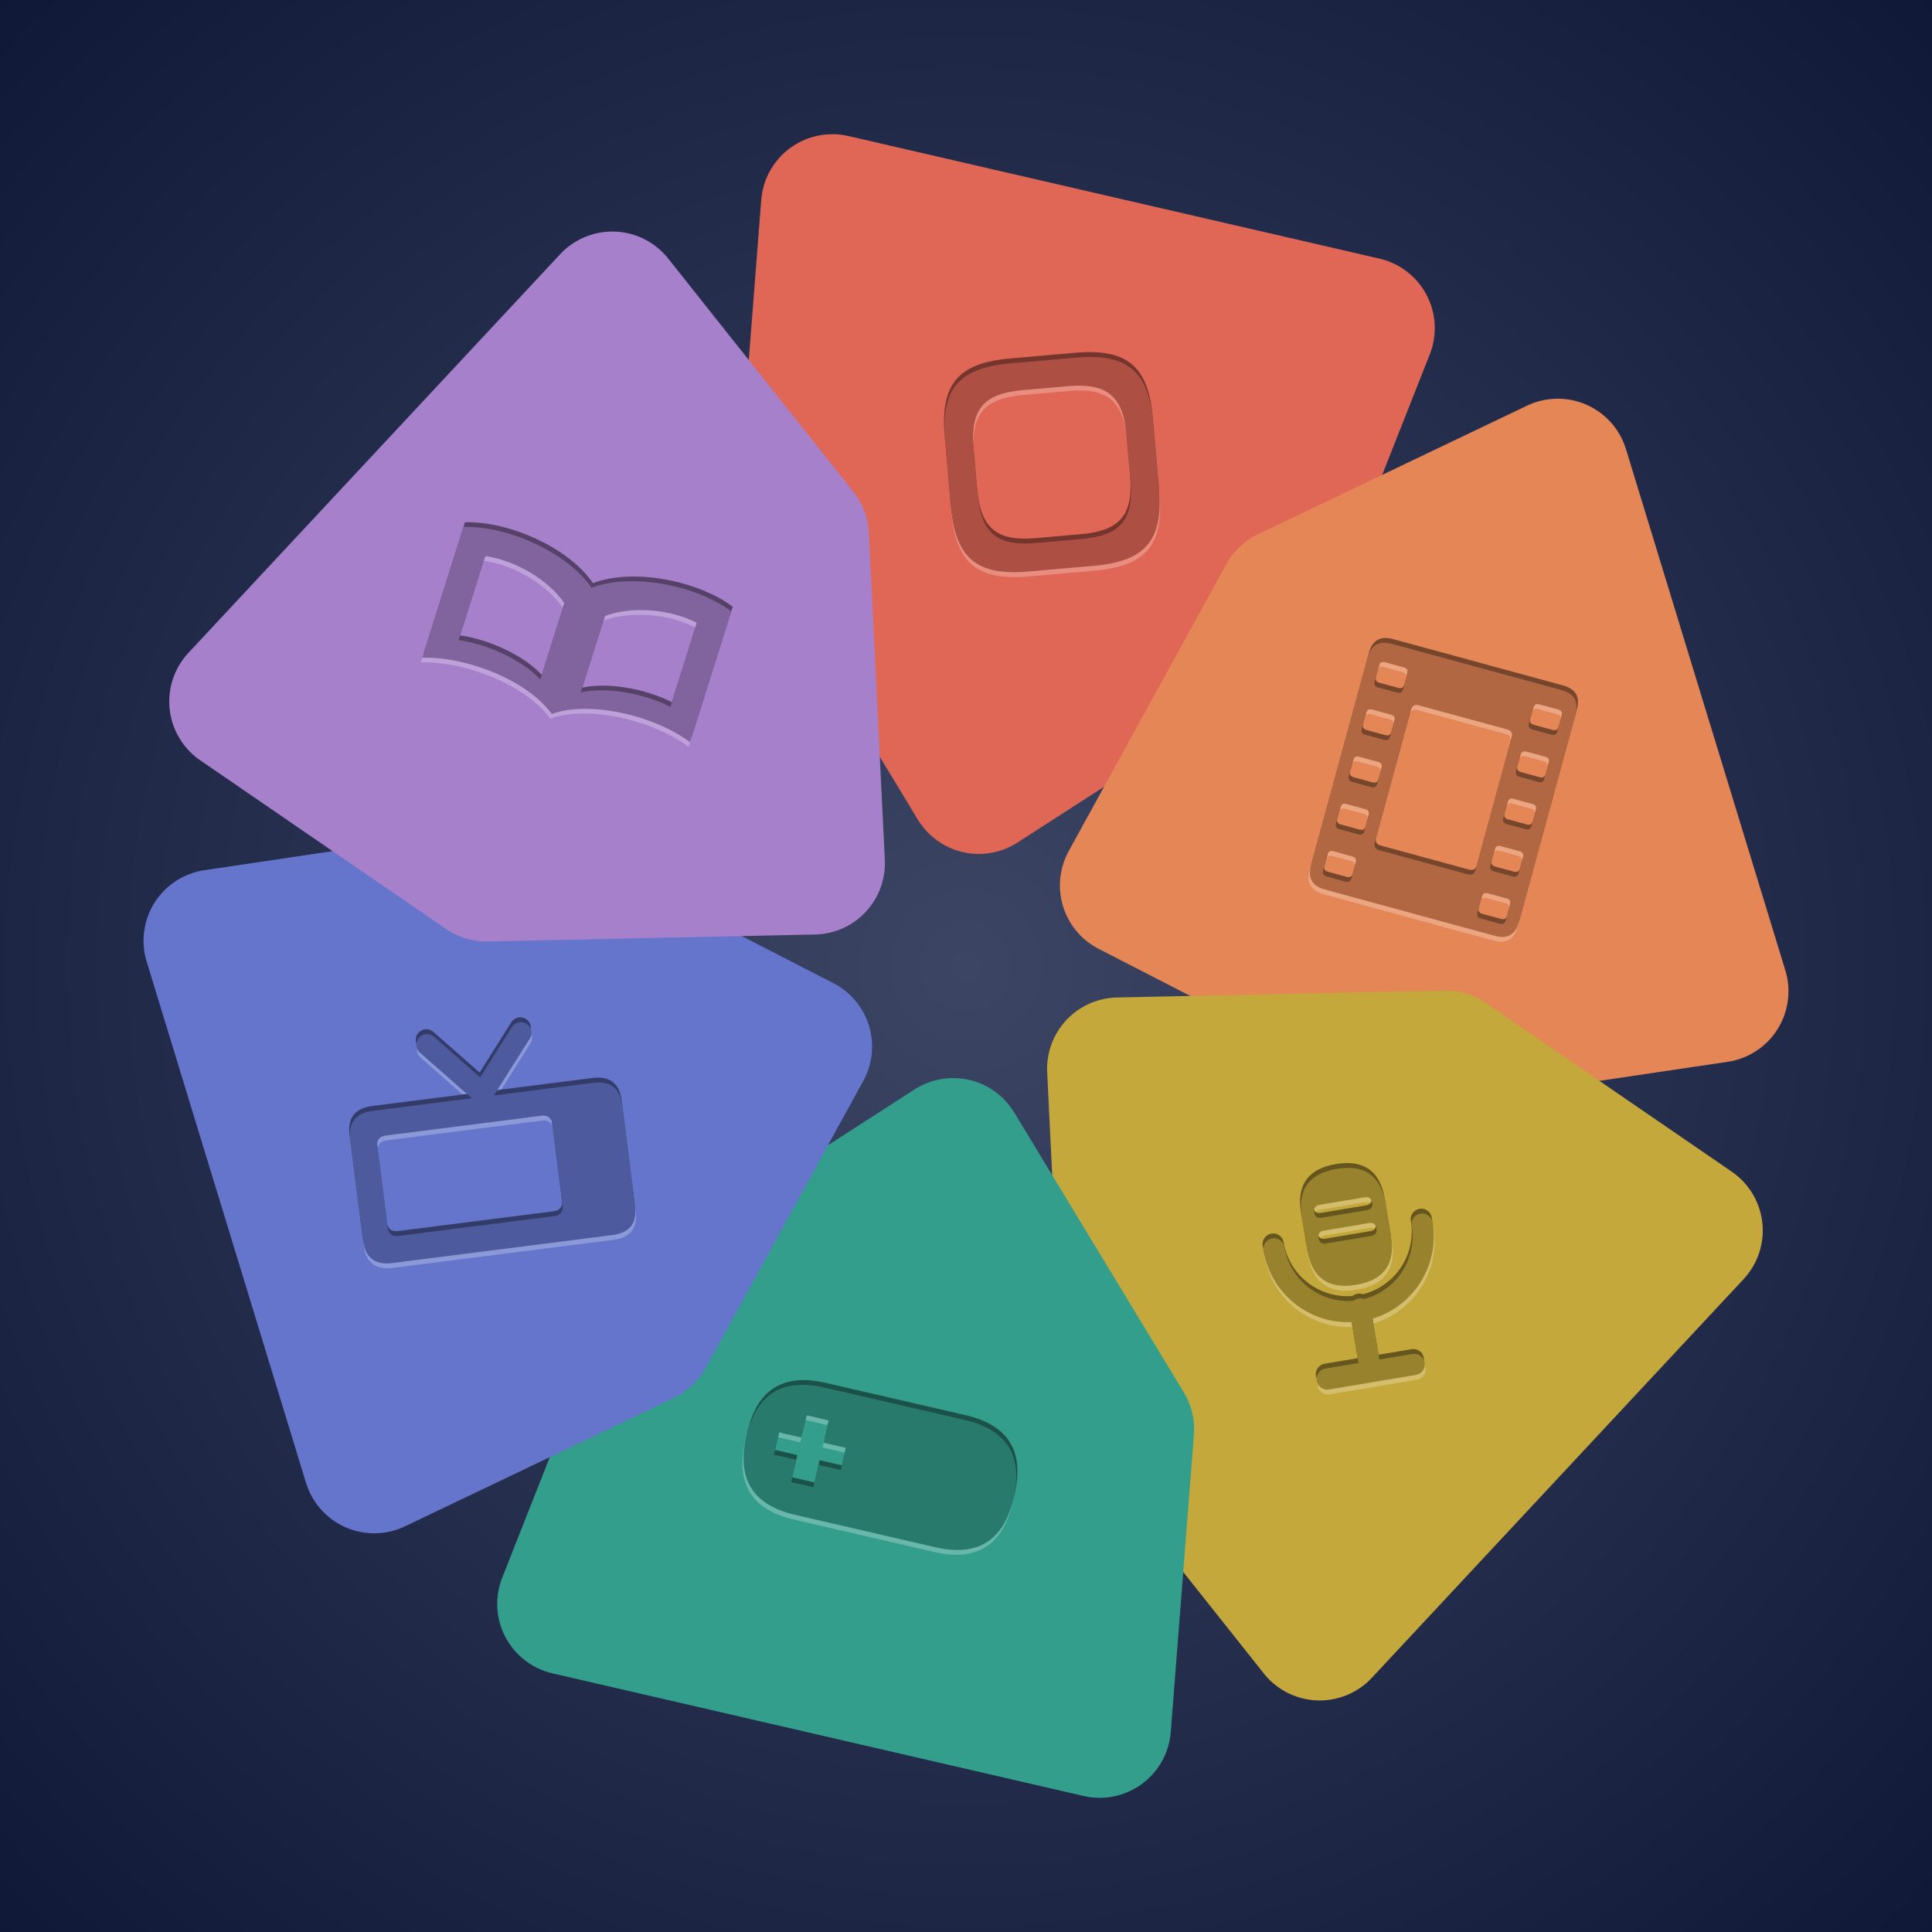
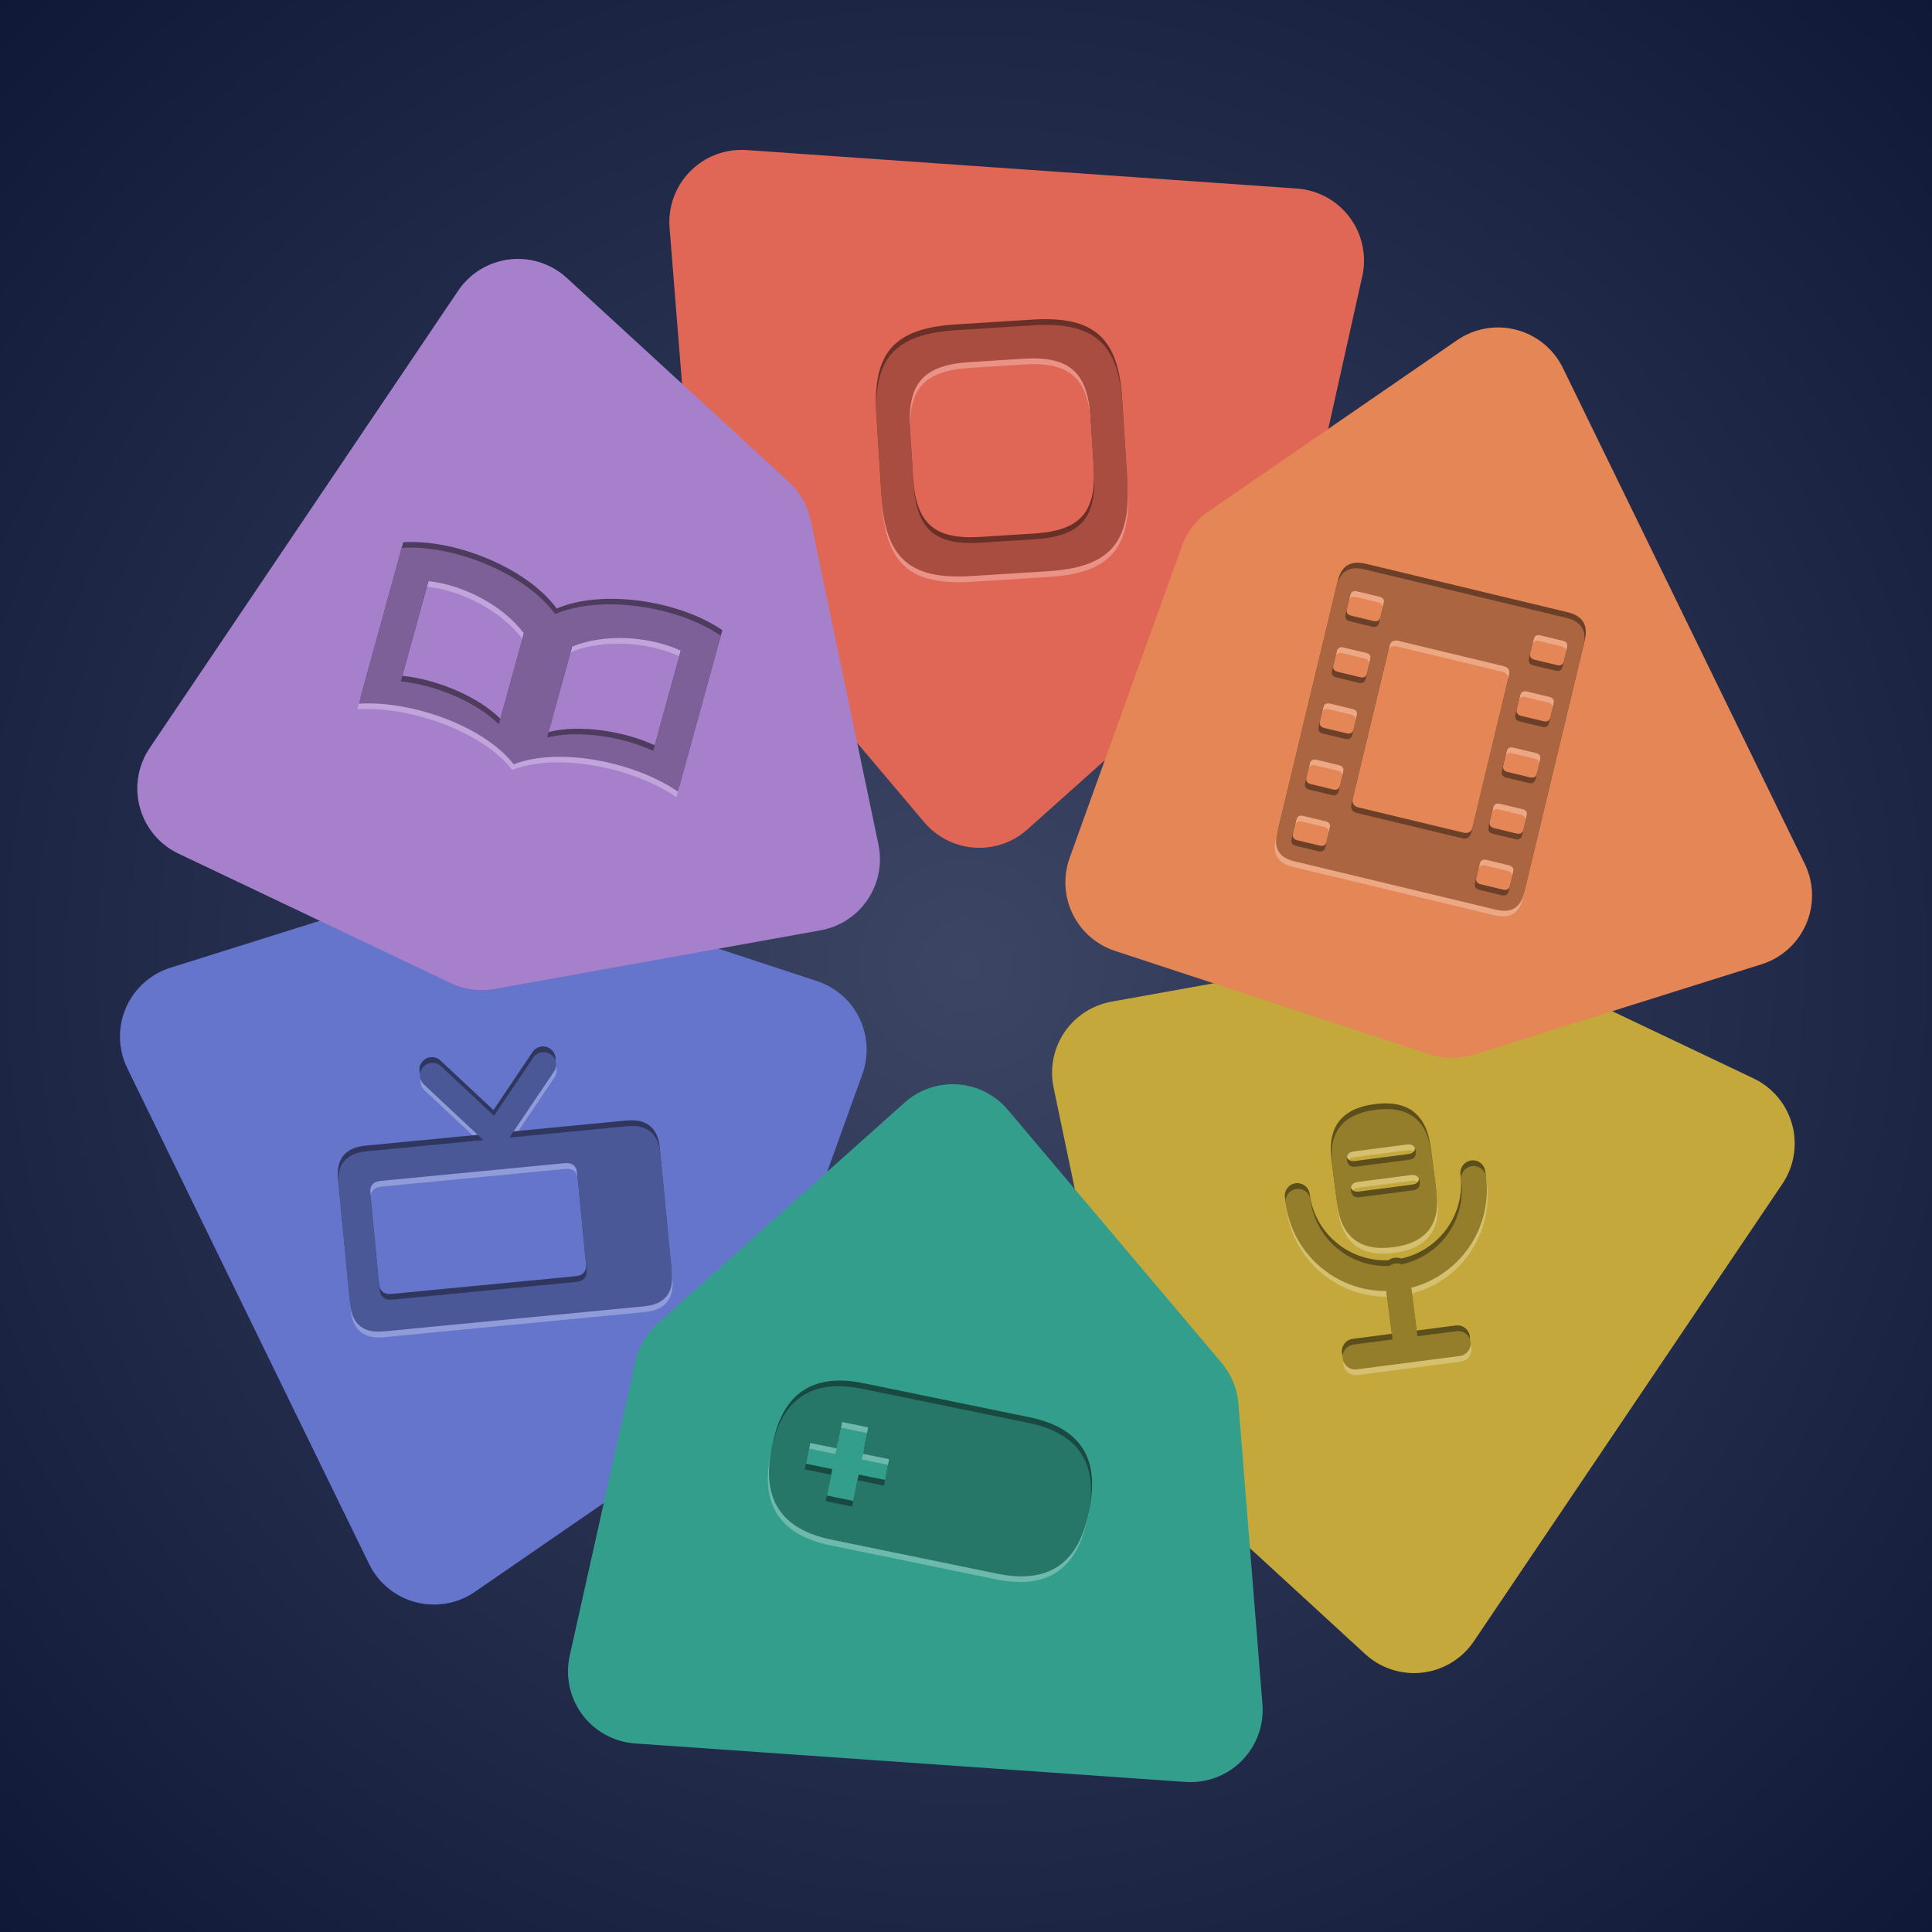
<svg xmlns="http://www.w3.org/2000/svg" width="1024" height="1024" viewBox="0 0 1024 1024">
  <defs>
    <radialGradient id="bg-final-dark" cx="0.5" cy="0.5" r="0.72">
      <stop offset="0" stop-color="#3D4565" />
      <stop offset="1" stop-color="#0F1737" />
    </radialGradient>
    <g id="g-book-final-dark">
      <path fill="currentColor" fill-rule="evenodd" d="M 0 -34 C -20 -50 -60 -55 -86 -46 L -86 38 C -60 29 -20 32 0 47 C 20 32 60 29 86 38 L 86 -46 C 60 -55 20 -50 0 -34 Z M -13 -20 C -27 -31 -50 -36 -68 -33 L -68 21 C -50 18 -27 21 -13 29 Z M 13 -20 C 27 -31 50 -36 68 -33 L 68 21 C 50 18 27 21 13 29 Z" />
    </g>
    <g id="g-film-final-dark">
      <path fill="currentColor" fill-rule="evenodd" d="M -54 -78 L 54 -78 Q 66 -78 66 -66 L 66 66 Q 66 78 54 78 L -54 78 Q -66 78 -66 66 L -66 -66 Q -66 -78 -54 -78 Z M -28 -46 L 28 -46 Q 32 -46 32 -42 L 32 42 Q 32 46 28 46 L -28 46 Q -32 46 -32 42 L -32 -42 Q -32 -46 -28 -46 Z M -55 -66 h 12 q 3 0 3 3 v 10 q 0 3 -3 3 h -12 q -3 0 -3 -3 v -10 q 0 -3 3 -3 Z M -55 -36 h 12 q 3 0 3 3 v 10 q 0 3 -3 3 h -12 q -3 0 -3 -3 v -10 q 0 -3 3 -3 Z M -55 -6 h 12 q 3 0 3 3 v 10 q 0 3 -3 3 h -12 q -3 0 -3 -3 v -10 q 0 -3 3 -3 Z M -55 24 h 12 q 3 0 3 3 v 10 q 0 3 -3 3 h -12 q -3 0 -3 -3 v -10 q 0 -3 3 -3 Z M -55 54 h 12 q 3 0 3 3 v 10 q 0 3 -3 3 h -12 q -3 0 -3 -3 v -10 q 0 -3 3 -3 Z M 43 -66 h 12 q 3 0 3 3 v 10 q 0 3 -3 3 h -12 q -3 0 -3 -3 v -10 q 0 -3 3 -3 Z M 43 -36 h 12 q 3 0 3 3 v 10 q 0 3 -3 3 h -12 q -3 0 -3 -3 v -10 q 0 -3 3 -3 Z M 43 -6 h 12 q 3 0 3 3 v 10 q 0 3 -3 3 h -12 q -3 0 -3 -3 v -10 q 0 -3 3 -3 Z M 43 24 h 12 q 3 0 3 3 v 10 q 0 3 -3 3 h -12 q -3 0 -3 -3 v -10 q 0 -3 3 -3 Z M 43 54 h 12 q 3 0 3 3 v 10 q 0 3 -3 3 h -12 q -3 0 -3 -3 v -10 q 0 -3 3 -3 Z" />
    </g>
    <g id="g-tv-final-dark">
      <path fill="none" stroke="currentColor" stroke-width="13" stroke-linecap="round" d="M 0 -30 L -30 -64 M 0 -30 L 28 -64" />
      <path fill="currentColor" fill-rule="evenodd" d="M -68 -28 L 68 -28 Q 84 -28 84 -12 L 84 50 Q 84 66 68 66 L -68 66 Q -84 66 -84 50 L -84 -12 Q -84 -28 -68 -28 Z M -62 -12 L 34 -12 Q 40 -12 40 -6 L 40 44 Q 40 50 34 50 L -62 50 Q -68 50 -68 44 L -68 -6 Q -68 -12 -62 -12 Z M 62 -4 a 7 7 0 1 0 0 0 Z M 62 16 a 7 7 0 1 0 0 0 Z M 62 36 a 7 7 0 1 0 0 0 Z" />
    </g>
    <g id="g-pad-final-dark">
      <path fill="currentColor" fill-rule="evenodd" d="M -44 -40 L 44 -40 Q 84 -40 84 0 Q 84 40 44 40 L -44 40 Q -84 40 -84 0 Q -84 -40 -44 -40 Z M -51 -21 L -37 -21 L -37 -7 L -23 -7 L -23 7 L -37 7 L -37 21 L -51 21 L -51 7 L -65 7 L -65 -7 L -51 -7 Z M 44 -22 a 8 8 0 1 0 0 0 Z M 60 -3 a 8 8 0 1 0 0 0 Z M 28 -3 a 8 8 0 1 0 0 0 Z M 44 16 a 8 8 0 1 0 0 0 Z" />
    </g>
    <g id="g-mic-final-dark">
      <path fill="none" stroke="currentColor" stroke-width="13" stroke-linecap="round" d="M -46 -34 A 46 46 0 0 0 46 -34 M 0 11 L 0 44 M -27 50 L 27 50" />
      <path fill="currentColor" fill-rule="evenodd" d="M -26 -50 Q -26 -76 0 -76 Q 26 -76 26 -50 L 26 -30 Q 26 -4 0 -4 Q -26 -4 -26 -30 Z M -14 -56 L 14 -56 Q 18 -56 18 -52 Q 18 -48 14 -48 L -14 -48 Q -18 -48 -18 -52 Q -18 -56 -14 -56 Z M -14 -40 L 14 -40 Q 18 -40 18 -36 Q 18 -32 14 -32 L -14 -32 Q -18 -32 -18 -36 Q -18 -40 -14 -40 Z" />
    </g>
    <g id="g-app-final-dark">
      <path fill="currentColor" fill-rule="evenodd" d="M -20 -64 L 20 -64 C 52 -64 64 -52 64 -20 L 64 20 C 64 52 52 64 20 64 L -20 64 C -52 64 -64 52 -64 20 L -64 -20 C -64 -52 -52 -64 -20 -64 Z M -14 -47 L 14 -47 C 38 -47 47 -38 47 -14 L 47 14 C 47 38 38 47 14 47 L -14 47 C -38 47 -47 38 -47 14 L -47 -14 C -47 -38 -38 -47 -14 -47 Z M 0 -10 a 10 10 0 1 0 0 0 Z" />
    </g>
  </defs>
  <rect width="1024" height="1024" fill="url(#bg-final-dark)" />
-   <g transform="translate(512 512) scale(0.84) translate(-512 -512) rotate(4 512 512)">
-     <path d="M 512.0 418.0 L 392.9 249.3 L 394.4 61.2 L 734.1 115.0 L 677.4 294.3 Z" fill="#E06755" stroke="#E06755" stroke-width="90" stroke-linejoin="round" transform="rotate(0 512 512) translate(0 -22)" />
-     <path d="M 512.0 418.0 L 392.9 249.3 L 394.4 61.2 L 734.1 115.0 L 677.4 294.3 Z" fill="#E48655" stroke="#E48655" stroke-width="90" stroke-linejoin="round" transform="rotate(60 512 512) translate(0 -22)" />
-     <path d="M 512.0 418.0 L 392.9 249.3 L 394.4 61.2 L 734.1 115.0 L 677.4 294.3 Z" fill="#C5A83B" stroke="#C5A83B" stroke-width="90" stroke-linejoin="round" transform="rotate(120 512 512) translate(0 -22)" />
-     <path d="M 512.0 418.0 L 392.9 249.3 L 394.4 61.2 L 734.1 115.0 L 677.4 294.3 Z" fill="#349E8C" stroke="#349E8C" stroke-width="90" stroke-linejoin="round" transform="rotate(180 512 512) translate(0 -22)" />
-     <path d="M 512.0 418.0 L 392.9 249.3 L 394.4 61.2 L 734.1 115.0 L 677.4 294.3 Z" fill="#6475CB" stroke="#6475CB" stroke-width="90" stroke-linejoin="round" transform="rotate(240 512 512) translate(0 -22)" />
-     <path d="M 512.0 418.0 L 392.9 249.3 L 394.4 61.2 L 734.1 115.0 L 677.4 294.3 Z" fill="#A780CB" stroke="#A780CB" stroke-width="90" stroke-linejoin="round" transform="rotate(300 512 512) translate(0 -22)" />
-     <g transform="rotate(0 512 512) translate(0 -22) translate(544.1 214.6) rotate(-9.00) scale(1.03)">
-       <use href="#g-app-final-dark" y="3" color="#E88E81" />
-       <use href="#g-app-final-dark" y="-3" color="#73352C" />
-       <use href="#g-app-final-dark" color="#AD4F42" />
+   <g transform="translate(512 512) scale(0.85) translate(-512 -512) rotate(4 512 512)">
+     <path d="M 512.0 418.0 L 368.0 269.9 L 340.0 84.0 L 684.0 84.0 L 656.0 269.9 Z" fill="#E06755" stroke="#E06755" stroke-width="90" stroke-linejoin="round" transform="rotate(0 512 512) translate(0 -25)" />
+     <path d="M 512.0 418.0 L 368.0 269.9 L 340.0 84.0 L 684.0 84.0 L 656.0 269.9 Z" fill="#C5A83B" stroke="#C5A83B" stroke-width="90" stroke-linejoin="round" transform="rotate(120 512 512) translate(0 -25)" />
+     <path d="M 512.0 418.0 L 368.0 269.9 L 340.0 84.0 L 684.0 84.0 L 656.0 269.9 Z" fill="#6475CB" stroke="#6475CB" stroke-width="90" stroke-linejoin="round" transform="rotate(240 512 512) translate(0 -25)" />
+     <path d="M 512.0 418.0 L 368.0 269.9 L 340.0 84.0 L 684.0 84.0 L 656.0 269.9 Z" fill="#E48655" stroke="#E48655" stroke-width="90" stroke-linejoin="round" transform="rotate(60 512 512) translate(0 -25)" />
+     <path d="M 512.0 418.0 L 368.0 269.9 L 340.0 84.0 L 684.0 84.0 L 656.0 269.9 Z" fill="#349E8C" stroke="#349E8C" stroke-width="90" stroke-linejoin="round" transform="rotate(180 512 512) translate(0 -25)" />
+     <path d="M 512.0 418.0 L 368.0 269.9 L 340.0 84.0 L 684.0 84.0 L 656.0 269.9 Z" fill="#A780CB" stroke="#A780CB" stroke-width="90" stroke-linejoin="round" transform="rotate(300 512 512) translate(0 -25)" />
+     <g transform="rotate(0 512 512) translate(0 -25) translate(512.0 214.9) rotate(-7.60) scale(1.2)">
+       <use href="#g-app-final-dark" y="3" color="#E99285" />
+       <use href="#g-app-final-dark" y="-3" color="#693028" />
+       <use href="#g-app-final-dark" color="#A84D40" />
    </g>
-     <g transform="rotate(60 512 512) translate(0 -22) translate(544.1 214.6) rotate(-48.75) scale(1.03)">
-       <use href="#g-film-final-dark" y="3" color="#EBA581" />
-       <use href="#g-film-final-dark" y="-3" color="#75452C" />
-       <use href="#g-film-final-dark" color="#B06742" />
+     <g transform="rotate(60 512 512) translate(0 -25) translate(512.0 214.9) rotate(-50.50) scale(1.2)">
+       <use href="#g-film-final-dark" y="3" color="#ECA885" />
+       <use href="#g-film-final-dark" y="-3" color="#6B3F28" />
+       <use href="#g-film-final-dark" color="#AB6540" />
    </g>
-     <g transform="rotate(120 512 512) translate(0 -22) translate(544.1 214.6) rotate(-133.50) scale(1.03)">
-       <use href="#g-mic-final-dark" y="3" color="#D4BE6D" />
-       <use href="#g-mic-final-dark" y="-3" color="#65561E" />
-       <use href="#g-mic-final-dark" color="#98822E" />
+     <g transform="rotate(120 512 512) translate(0 -25) translate(512.0 214.9) rotate(-131.40) scale(1.2)">
+       <use href="#g-mic-final-dark" y="3" color="#D5C072" />
+       <use href="#g-mic-final-dark" y="-3" color="#5D4F1C" />
+       <use href="#g-mic-final-dark" color="#947E2C" />
    </g>
-     <g transform="rotate(180 512 512) translate(0 -22) translate(544.1 214.6) rotate(-171.00) scale(1.03)">
-       <use href="#g-pad-final-dark" y="3" color="#68B7AA" />
-       <use href="#g-pad-final-dark" y="-3" color="#1B5148" />
-       <use href="#g-pad-final-dark" color="#287A6C" />
+     <g transform="rotate(180 512 512) translate(0 -25) translate(512.0 214.9) rotate(-172.40) scale(1.2)">
+       <use href="#g-pad-final-dark" y="3" color="#6DB9AC" />
+       <use href="#g-pad-final-dark" y="-3" color="#184A42" />
+       <use href="#g-pad-final-dark" color="#277769" />
    </g>
-     <g transform="rotate(240 512 512) translate(0 -22) translate(544.1 214.6) rotate(-251.25) scale(1.03)">
-       <use href="#g-tv-final-dark" y="3" color="#8C99D8" />
-       <use href="#g-tv-final-dark" y="-3" color="#333C68" />
-       <use href="#g-tv-final-dark" color="#4D5A9D" />
+     <g transform="rotate(240 512 512) translate(0 -25) translate(512.0 214.9) rotate(-249.50) scale(1.2)">
+       <use href="#g-tv-final-dark" y="3" color="#909CDA" />
+       <use href="#g-tv-final-dark" y="-3" color="#2F375F" />
+       <use href="#g-tv-final-dark" color="#4B5898" />
    </g>
-     <g transform="rotate(300 512 512) translate(0 -22) translate(544.1 214.6) rotate(-286.50) scale(1.03)">
-       <use href="#g-book-final-dark" y="3" color="#BEA1D8" />
-       <use href="#g-book-final-dark" y="-3" color="#564268" />
-       <use href="#g-book-final-dark" color="#81639D" />
+     <g transform="rotate(300 512 512) translate(0 -25) translate(512.0 214.9) rotate(-288.60) scale(1.2)">
+       <use href="#g-book-final-dark" y="3" color="#C0A4DA" />
+       <use href="#g-book-final-dark" y="-3" color="#4E3C5F" />
+       <use href="#g-book-final-dark" color="#7D6098" />
    </g>
  </g>
</svg>
